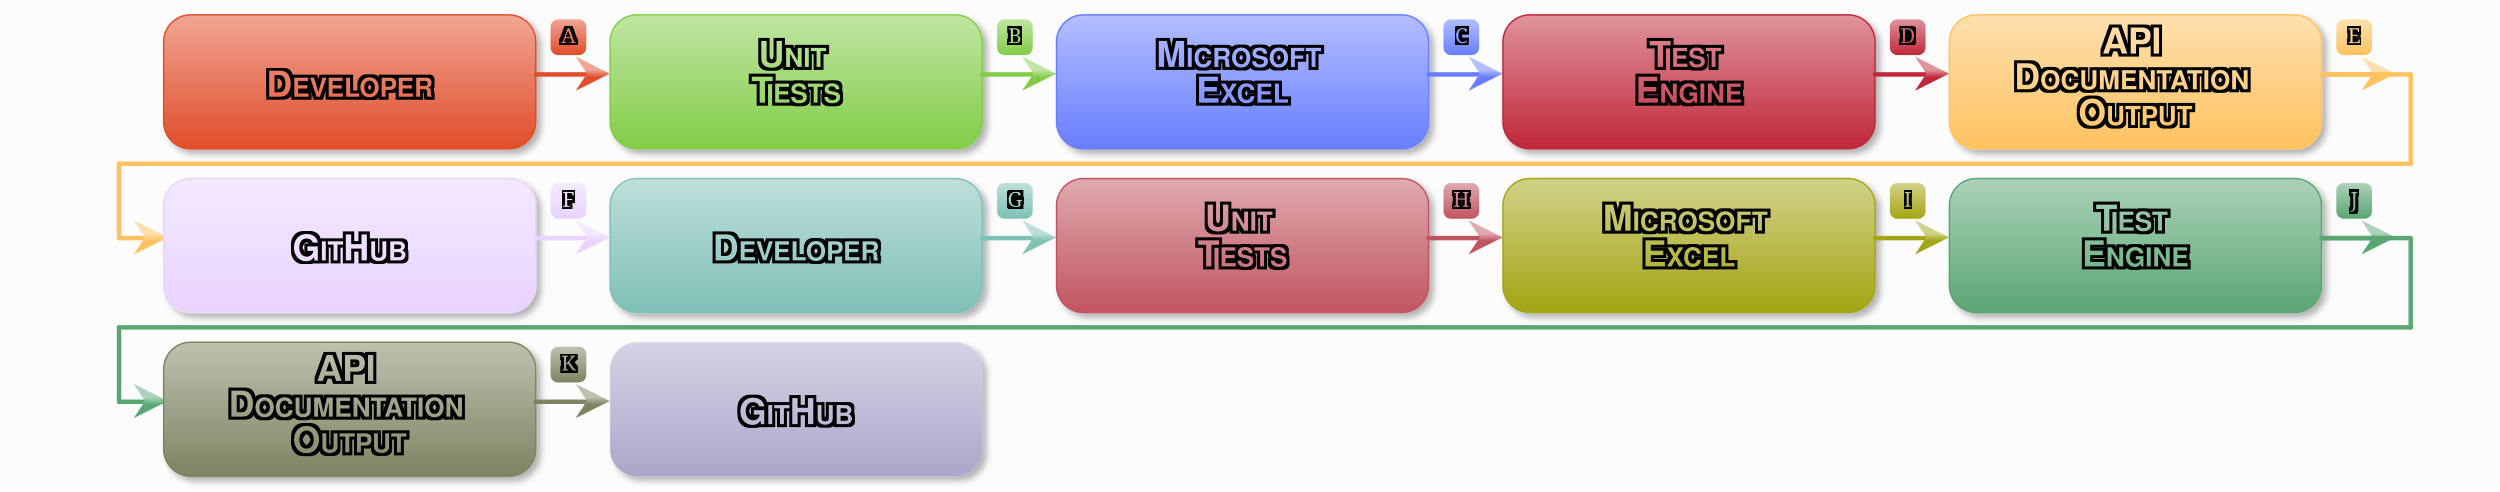
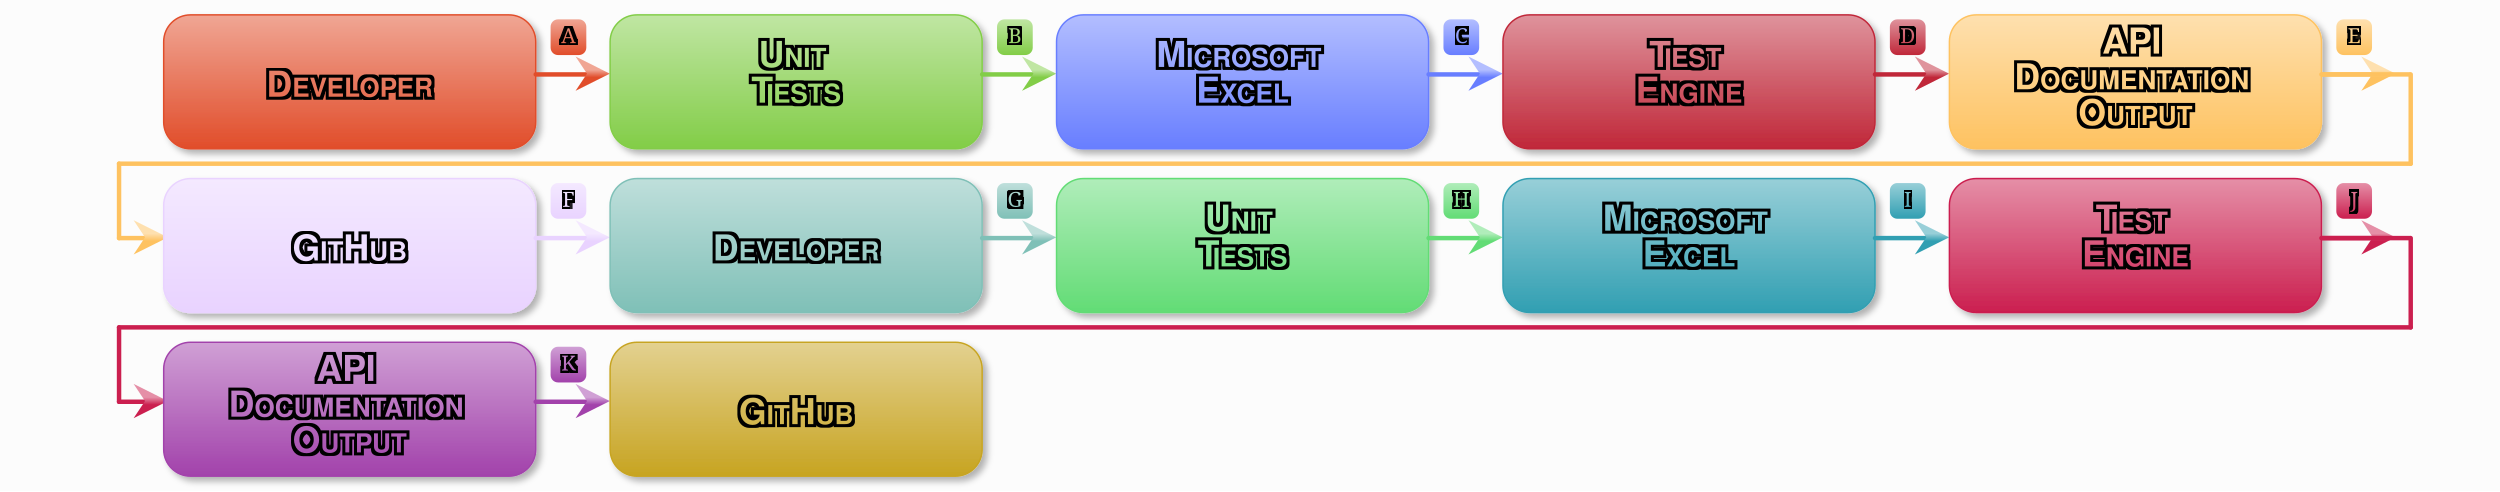
- <svg xmlns="http://www.w3.org/2000/svg" width="1344.0" height="264.0" viewBox="0 0 1680.0 330.0" id="diag">
+ <svg xmlns="http://www.w3.org/2000/svg" xmlns:xlink="http://www.w3.org/1999/xlink" width="1344.0" height="264.0" viewBox="0 0 1680.0 330.0" id="diag">
  <defs>
    <linearGradient id="grad0" x2="0%" y2="100%">
      <stop class="stop1" offset="0%" stop-color="#f0a694" />
      <stop class="stop2" offset="50%" stop-color="#e8795f" />
      <stop class="stop3" offset="100%" stop-color="#E14D2A" />
    </linearGradient>
    <linearGradient id="grad1" x2="0%" y2="100%">
      <stop class="stop1" offset="0%" stop-color="#c0e6a3" />
      <stop class="stop2" offset="50%" stop-color="#a1d975" />
      <stop class="stop3" offset="100%" stop-color="#82CD47" />
    </linearGradient>
    <linearGradient id="grad2" x2="0%" y2="100%">
      <stop class="stop1" offset="0%" stop-color="#b3beff" />
      <stop class="stop2" offset="50%" stop-color="#8d9eff" />
      <stop class="stop3" offset="100%" stop-color="#687EFF" />
    </linearGradient>
    <linearGradient id="grad3" x2="0%" y2="100%">
      <stop class="stop1" offset="0%" stop-color="#df939c" />
      <stop class="stop2" offset="50%" stop-color="#cf5d6a" />
      <stop class="stop3" offset="100%" stop-color="#C02739" />
    </linearGradient>
    <linearGradient id="grad4" x2="0%" y2="100%">
      <stop class="stop1" offset="0%" stop-color="#fee0af" />
      <stop class="stop2" offset="50%" stop-color="#fed187" />
      <stop class="stop3" offset="100%" stop-color="#FEC260" />
    </linearGradient>
    <linearGradient id="grad5" x2="0%" y2="100%">
      <stop class="stop1" offset="0%" stop-color="#f4e9ff" />
      <stop class="stop2" offset="50%" stop-color="#eedeff" />
      <stop class="stop3" offset="100%" stop-color="#e9d3ff" />
    </linearGradient>
    <linearGradient id="grad6" x2="0%" y2="100%">
      <stop class="stop1" offset="0%" stop-color="#bfdfdb" />
      <stop class="stop2" offset="50%" stop-color="#9fcfc9" />
      <stop class="stop3" offset="100%" stop-color="#7fc0b7" />
    </linearGradient>
    <linearGradient id="grad7" x2="0%" y2="100%">
-       <stop class="stop1" offset="0%" stop-color="#e0aaaf" />
-       <stop class="stop2" offset="50%" stop-color="#d07f87" />
-       <stop class="stop3" offset="100%" stop-color="#c1555f" />
+       <stop class="stop1" offset="0%" stop-color="#b0edba" />
+       <stop class="stop2" offset="50%" stop-color="#89e497" />
+       <stop class="stop3" offset="100%" stop-color="#62dc75" />
    </linearGradient>
    <linearGradient id="grad8" x2="0%" y2="100%">
-       <stop class="stop1" offset="0%" stop-color="#d1d289" />
-       <stop class="stop2" offset="50%" stop-color="#babb4e" />
-       <stop class="stop3" offset="100%" stop-color="#a4a513" />
+       <stop class="stop1" offset="0%" stop-color="#98cfd8" />
+       <stop class="stop2" offset="50%" stop-color="#64b7c5" />
+       <stop class="stop3" offset="100%" stop-color="#319fb2" />
    </linearGradient>
    <linearGradient id="grad9" x2="0%" y2="100%">
-       <stop class="stop1" offset="0%" stop-color="#acd2b9" />
-       <stop class="stop2" offset="50%" stop-color="#83bc96" />
-       <stop class="stop3" offset="100%" stop-color="#5aa673" />
+       <stop class="stop1" offset="0%" stop-color="#e58fa7" />
+       <stop class="stop2" offset="50%" stop-color="#d8577b" />
+       <stop class="stop3" offset="100%" stop-color="#cb1f4f" />
    </linearGradient>
    <linearGradient id="grad10" x2="0%" y2="100%">
-       <stop class="stop1" offset="0%" stop-color="#bfc1b0" />
-       <stop class="stop2" offset="50%" stop-color="#9fa288" />
-       <stop class="stop3" offset="100%" stop-color="#808361" />
+       <stop class="stop1" offset="0%" stop-color="#d0a0d5" />
+       <stop class="stop2" offset="50%" stop-color="#b971c0" />
+       <stop class="stop3" offset="100%" stop-color="#a242ab" />
    </linearGradient>
    <linearGradient id="grad11" x2="0%" y2="100%">
-       <stop class="stop1" offset="0%" stop-color="#d4d3e4" />
-       <stop class="stop2" offset="50%" stop-color="#bfbdd7" />
-       <stop class="stop3" offset="100%" stop-color="#aaa7ca" />
+       <stop class="stop1" offset="0%" stop-color="#e3d190" />
+       <stop class="stop2" offset="50%" stop-color="#d5ba58" />
+       <stop class="stop3" offset="100%" stop-color="#c7a421" />
    </linearGradient>
    <linearGradient id="grad12" x2="0%" y2="100%">
-       <stop class="stop1" offset="0%" stop-color="#bfc28d" />
-       <stop class="stop2" offset="50%" stop-color="#9fa354" />
-       <stop class="stop3" offset="100%" stop-color="#80851b" />
+       <stop class="stop1" offset="0%" stop-color="#8facb2" />
+       <stop class="stop2" offset="50%" stop-color="#57838c" />
+       <stop class="stop3" offset="100%" stop-color="#1f5a66" />
    </linearGradient>
    <filter id="filter">
      <feMorphology in="SourceAlpha" operator="dilate" radius="2" result="OUTLINE" />
      <feComposite operator="out" in="OUTLINE" in2="SourceAlpha" />
    </filter>
    <filter id="poly" x="0" y="0" width="200%" height="200%">
      <feOffset result="offOut" in="SourceGraphic" dx="10" dy="15" />
      <feGaussianBlur result="blurOut" in="offOut" stdDeviation="5" />
      <feBlend in="SourceGraphic" in2="blurOut" mode="normal" />
    </filter>
    <filter id="shadow2">
      <feDropShadow dx="-0.8" dy="-0.8" stdDeviation="0" flood-color="pink" flood-opacity="0.5" />
    </filter>
    <style>
-             .shadowed {
-                 -webkit-filter: drop-shadow(3px 3px 2px rgba(0, 0, 0, .3));
-                 filter: drop-shadow(3px 3px 2px rgba(0, 0, 0, .3));
-             }
- 
-             .filtered {
-                 filter: url(#filter);
-                 fill: black;
-                 font-family: 'Ultra', serif;
-                 font-size: 100px;
- 
-             }
- 
-             .filtered-small {
-                 filter: url(#filter);
-                 fill: black;
-                 font-family: 'Ultra', serif;
-                 font-size: 14px;
- 
-             }
- 
-             .glass:after, .glass:before {
-                 content: "";
-                 display: block;
-                 position: absolute
-             }
- 
-             .glass {
-                 overflow: hidden;
-                 color: #fff;
-                 text-shadow: 0 1px 2px rgba(0, 0, 0, .7);
-                 background-image: radial-gradient(circle at center, rgba(0, 167, 225, .25), rgba(0, 110, 149, .5));
-                 box-shadow: 0 5px 10px rgba(0, 0, 0, .75), inset 0 0 0 2px rgba(0, 0, 0, .3), inset 0 -6px 6px -3px rgba(0, 129, 174, .2);
-                 position: relative
-             }
- 
-             .glass:after {
-                 background: rgba(0, 167, 225, .2);
-                 z-index: 0;
-                 height: 100%;
-                 width: 100%;
-                 top: 0;
-                 left: 0;
-                 backdrop-filter: blur(3px) saturate(400%);
-                 -webkit-backdrop-filter: blur(3px) saturate(400%)
-             }
- 
-             .glass:before {
-                 width: calc(100% -
-                 4px);
-                 height: 35px;
-                 background-image: linear-gradient(rgba(255, 255, 255, .7), rgba(255, 255, 255, 0));
-                 top: 2px;
-                 left: 2px;
-                 border-radius: 30px 30px 200px 200px;
-                 opacity: .7
-             }
- 
-             .glass:hover {
-                 text-shadow: 0 1px 2px rgba(0, 0, 0, .9)
-             }
- 
-             .glass:hover:before {
-                 opacity: 1
-             }
- 
-             .glass:active {
-                 text-shadow: 0 0 2px rgba(0, 0, 0, .9);
-                 box-shadow: 0 3px 8px rgba(0, 0, 0, .75), inset 0 0 0 2px rgba(0, 0, 0, .3), inset 0 -6px 6px -3px rgba(0, 129, 174, .2)
-             }
- 
-             .glass:active:before {
-                 height: 25px
-             }
- 
-             .boxText {
-                 font-size: 24px;
-                 font-family: 'Inter var', system-ui, 'Helvetica Neue', Helvetica, Arial, sans-serif;
-                 font-variant: small-caps;
-                 font-weight: bold;
-             }
-         </style>
+            .shadowed {
+                -webkit-filter: drop-shadow( 3px 3px 2px rgba(0, 0, 0, .3));
+                filter: drop-shadow( 3px 3px 2px rgba(0, 0, 0, .3));
+            }
+            .filtered {
+                filter: url(#filter);
+                fill: black;
+                font-family: 'Ultra', serif;
+                font-size: 100px;
+ 
+            }
+            .filtered-small {
+                filter: url(#filter);
+                fill: black;
+                font-family: 'Ultra', serif;
+                font-size: 14px;
+ 
+            }
+ 
+            .glass:after,.glass:before{content:"";display:block;position:absolute}.glass{overflow:hidden;color:#fff;text-shadow:0
+            1px 2px rgba(0,0,0,.7);background-image:radial-gradient(circle at
+            center,rgba(0,167,225,.25),rgba(0,110,149,.5));box-shadow:0 5px 10px rgba(0,0,0,.75),inset 0 0 0 2px
+            rgba(0,0,0,.3),inset 0 -6px 6px -3px
+            rgba(0,129,174,.2);position:relative}.glass:after{background:rgba(0,167,225,.2);z-index:0;height:100%;width:100%;top:0;left:0;backdrop-filter:blur(3px)
+            saturate(400%);-webkit-backdrop-filter:blur(3px) saturate(400%)}.glass:before{width:calc(100% -
+            4px);height:35px;background-image:linear-gradient(rgba(255,255,255,.7),rgba(255,255,255,0));top:2px;left:2px;border-radius:30px
+            30px 200px 200px;opacity:.7}.glass:hover{text-shadow:0 1px 2px
+            rgba(0,0,0,.9)}.glass:hover:before{opacity:1}.glass:active{text-shadow:0 0 2px rgba(0,0,0,.9);box-shadow:0
+            3px 8px rgba(0,0,0,.75),inset 0 0 0 2px rgba(0,0,0,.3),inset 0 -6px 6px -3px
+            rgba(0,129,174,.2)}.glass:active:before{height:25px}
+ 
+            .boxText {
+                font-size:24px;
+                font-family: 'Inter var', system-ui, 'Helvetica Neue', Helvetica, Arial, sans-serif;
+                font-variant: small-caps;
+                font-weight: bold;
+            }
+        </style>
    <polygon id="ppoint" points="0,5 1.667,2.5 0,0 5,2.5" stroke-width="7" />
    <rect id="bbox" class="shadowed" width="250" height="90" ry="18" rx="18" />
    <path id="hconnector" d="M260,50.0 h34" stroke-width="3" stroke-linecap="round" stroke-linejoin="round" />
    <path id="vconnector" d="M135,100 v34" stroke-width="3" stroke-linecap="round" stroke-linejoin="round" />
  </defs>
  <rect width="100%" height="100%" fill="#fcfcfc" />
  <g transform="translate(100,0)">
    <g transform="translate(0,0)">
-       <use href="#bbox" x="10" y="10" fill="url(#grad0)" stroke="#E14D2A" />
+       <use xlink:href="#bbox" x="10" y="10" fill="url(#grad0)" stroke="#E14D2A" />
      <text x="135" y="65" text-anchor="middle" class="filtered glass boxText">
        <tspan x="135">Developer</tspan>
      </text>
-       <use href="#hconnector" stroke="#E14D2A" fill="url(#grad0)" />
-       <g transform="translate(297,47)">
-         <use href="#ppoint" fill="url(#grad0)" stroke-width="7" stroke="url(#grad0)" />
+       <use xlink:href="#hconnector" stroke="#E14D2A" fill="url(#grad0)" />
+       <g transform="translate(297,47)">
+         <use xlink:href="#ppoint" fill="url(#grad0)" stroke-width="7" stroke="url(#grad0)" />
      </g>
      <rect x="270" y="13" height="24" width="24" fill="url(#grad0)" rx="5" ry="5" />
      <text x="282" y="29" fill="#111111" text-anchor="middle" class="filtered-small glass">A</text>
    </g>
    <g transform="translate(300,0)">
-       <use href="#bbox" x="10" y="10" fill="url(#grad1)" stroke="#82CD47" />
+       <use xlink:href="#bbox" x="10" y="10" fill="url(#grad1)" stroke="#82CD47" />
      <text x="135" y="45" text-anchor="middle" class="filtered glass boxText">
        <tspan x="135">Unit</tspan>
        <tspan x="135" dy="24">Tests</tspan>
      </text>
-       <use href="#hconnector" stroke="#82CD47" fill="url(#grad1)" />
-       <g transform="translate(297,47)">
-         <use href="#ppoint" fill="url(#grad1)" stroke-width="7" stroke="url(#grad1)" />
+       <use xlink:href="#hconnector" stroke="#82CD47" fill="url(#grad1)" />
+       <g transform="translate(297,47)">
+         <use xlink:href="#ppoint" fill="url(#grad1)" stroke-width="7" stroke="url(#grad1)" />
      </g>
      <rect x="270" y="13" height="24" width="24" fill="url(#grad1)" rx="5" ry="5" />
      <text x="282" y="29" fill="#111111" text-anchor="middle" class="filtered-small glass">B</text>
    </g>
    <g transform="translate(600,0)">
-       <use href="#bbox" x="10" y="10" fill="url(#grad2)" stroke="#687EFF" />
+       <use xlink:href="#bbox" x="10" y="10" fill="url(#grad2)" stroke="#687EFF" />
      <text x="135" y="45" text-anchor="middle" class="filtered glass boxText">
        <tspan x="135">Microsoft</tspan>
        <tspan x="135" dy="24">Excel</tspan>
      </text>
-       <use href="#hconnector" stroke="#687EFF" fill="url(#grad2)" />
-       <g transform="translate(297,47)">
-         <use href="#ppoint" fill="url(#grad2)" stroke-width="7" stroke="url(#grad2)" />
+       <use xlink:href="#hconnector" stroke="#687EFF" fill="url(#grad2)" />
+       <g transform="translate(297,47)">
+         <use xlink:href="#ppoint" fill="url(#grad2)" stroke-width="7" stroke="url(#grad2)" />
      </g>
      <rect x="270" y="13" height="24" width="24" fill="url(#grad2)" rx="5" ry="5" />
      <text x="282" y="29" fill="#111111" text-anchor="middle" class="filtered-small glass">C</text>
    </g>
    <g transform="translate(900,0)">
-       <use href="#bbox" x="10" y="10" fill="url(#grad3)" stroke="#C02739" />
+       <use xlink:href="#bbox" x="10" y="10" fill="url(#grad3)" stroke="#C02739" />
      <text x="135" y="45" text-anchor="middle" class="filtered glass boxText">
        <tspan x="135">Test</tspan>
        <tspan x="135" dy="24">Engine</tspan>
      </text>
-       <use href="#hconnector" stroke="#C02739" fill="url(#grad3)" />
-       <g transform="translate(297,47)">
-         <use href="#ppoint" fill="url(#grad3)" stroke-width="7" stroke="url(#grad3)" />
+       <use xlink:href="#hconnector" stroke="#C02739" fill="url(#grad3)" />
+       <g transform="translate(297,47)">
+         <use xlink:href="#ppoint" fill="url(#grad3)" stroke-width="7" stroke="url(#grad3)" />
      </g>
      <rect x="270" y="13" height="24" width="24" fill="url(#grad3)" rx="5" ry="5" />
      <text x="282" y="29" fill="#111111" text-anchor="middle" class="filtered-small glass">D</text>
    </g>
    <g transform="translate(1200,0)">
-       <use href="#bbox" x="10" y="10" fill="url(#grad4)" stroke="#FEC260" />
+       <use xlink:href="#bbox" x="10" y="10" fill="url(#grad4)" stroke="#FEC260" />
      <text x="135" y="36" text-anchor="middle" class="filtered glass boxText">
        <tspan x="135">API</tspan>
        <tspan x="135" dy="24">Documentation</tspan>
        <tspan x="135" dy="24">Output</tspan>
      </text>
-       <use href="#hconnector" stroke="#FEC260" fill="url(#grad4)" />
-       <g transform="translate(297,47)">
-         <use href="#ppoint" fill="url(#grad4)" stroke-width="7" stroke="url(#grad4)" />
+       <use xlink:href="#hconnector" stroke="#FEC260" fill="url(#grad4)" />
+       <g transform="translate(297,47)">
+         <use xlink:href="#ppoint" fill="url(#grad4)" stroke-width="7" stroke="url(#grad4)" />
      </g>
      <rect x="270" y="13" height="24" width="24" fill="url(#grad4)" rx="5" ry="5" />
      <text x="282" y="29" fill="#111111" text-anchor="middle" class="filtered-small glass">E</text>
      <g transform="translate(260,50)">
        <path d="M0,0 L60,0" fill="#111111" stroke-width="3" stroke="#FEC260" />
        <line x1="60" x2="60" y1="0" y2="60" stroke-width="3" stroke="#FEC260" stroke-linecap="round" stroke-linejoin="round" />
        <line x1="60" x2="-1480" y1="60" y2="60" stroke-width="3" stroke="#FEC260" stroke-linecap="round" stroke-linejoin="round" />
        <line x1="-1480" x2="-1480" y1="110" y2="60" stroke-width="3" stroke="#FEC260" stroke-linecap="round" stroke-linejoin="round" />
-         <line x1="-1480" x2="-1400" y1="110" y2="110" stroke-width="3" stroke="#FEC260" stroke-linecap="round" stroke-linejoin="round" />
+         <line x1="-1480" x2="-1460" y1="110" y2="110" stroke-width="3" stroke="#FEC260" stroke-linecap="round" stroke-linejoin="round" />
        <g transform="translate(-1460,107)">
-           <use href="#ppoint" fill="url(#grad4)" stroke-width="7" stroke="url(#grad4)" />
+           <use xlink:href="#ppoint" fill="url(#grad4)" stroke-width="7" stroke="url(#grad4)" />
        </g>
      </g>
    </g>
    <g transform="translate(0,110)">
-       <use href="#bbox" x="10" y="10" fill="url(#grad5)" stroke="#e9d3ff" />
+       <use xlink:href="#bbox" x="10" y="10" fill="url(#grad5)" stroke="#e9d3ff" />
      <text x="135" y="65" text-anchor="middle" class="filtered glass boxText">
        <tspan x="135">GitHub</tspan>
      </text>
-       <use href="#hconnector" stroke="#e9d3ff" fill="url(#grad5)" />
-       <g transform="translate(297,47)">
-         <use href="#ppoint" fill="url(#grad5)" stroke-width="7" stroke="url(#grad5)" />
+       <use xlink:href="#hconnector" stroke="#e9d3ff" fill="url(#grad5)" />
+       <g transform="translate(297,47)">
+         <use xlink:href="#ppoint" fill="url(#grad5)" stroke-width="7" stroke="url(#grad5)" />
      </g>
      <rect x="270" y="13" height="24" width="24" fill="url(#grad5)" rx="5" ry="5" />
      <text x="282" y="29" fill="#111111" text-anchor="middle" class="filtered-small glass">F</text>
    </g>
    <g transform="translate(300,110)">
-       <use href="#bbox" x="10" y="10" fill="url(#grad6)" stroke="#7fc0b7" />
+       <use xlink:href="#bbox" x="10" y="10" fill="url(#grad6)" stroke="#7fc0b7" />
      <text x="135" y="65" text-anchor="middle" class="filtered glass boxText">
        <tspan x="135">Developer</tspan>
      </text>
-       <use href="#hconnector" stroke="#7fc0b7" fill="url(#grad6)" />
-       <g transform="translate(297,47)">
-         <use href="#ppoint" fill="url(#grad6)" stroke-width="7" stroke="url(#grad6)" />
+       <use xlink:href="#hconnector" stroke="#7fc0b7" fill="url(#grad6)" />
+       <g transform="translate(297,47)">
+         <use xlink:href="#ppoint" fill="url(#grad6)" stroke-width="7" stroke="url(#grad6)" />
      </g>
      <rect x="270" y="13" height="24" width="24" fill="url(#grad6)" rx="5" ry="5" />
      <text x="282" y="29" fill="#111111" text-anchor="middle" class="filtered-small glass">G</text>
    </g>
    <g transform="translate(600,110)">
-       <use href="#bbox" x="10" y="10" fill="url(#grad7)" stroke="#c1555f" />
+       <use xlink:href="#bbox" x="10" y="10" fill="url(#grad7)" stroke="#62dc75" />
      <text x="135" y="45" text-anchor="middle" class="filtered glass boxText">
        <tspan x="135">Unit</tspan>
        <tspan x="135" dy="24">Tests</tspan>
      </text>
-       <use href="#hconnector" stroke="#c1555f" fill="url(#grad7)" />
-       <g transform="translate(297,47)">
-         <use href="#ppoint" fill="url(#grad7)" stroke-width="7" stroke="url(#grad7)" />
+       <use xlink:href="#hconnector" stroke="#62dc75" fill="url(#grad7)" />
+       <g transform="translate(297,47)">
+         <use xlink:href="#ppoint" fill="url(#grad7)" stroke-width="7" stroke="url(#grad7)" />
      </g>
      <rect x="270" y="13" height="24" width="24" fill="url(#grad7)" rx="5" ry="5" />
      <text x="282" y="29" fill="#111111" text-anchor="middle" class="filtered-small glass">H</text>
    </g>
    <g transform="translate(900,110)">
-       <use href="#bbox" x="10" y="10" fill="url(#grad8)" stroke="#a4a513" />
+       <use xlink:href="#bbox" x="10" y="10" fill="url(#grad8)" stroke="#319fb2" />
      <text x="135" y="45" text-anchor="middle" class="filtered glass boxText">
        <tspan x="135">Microsoft</tspan>
        <tspan x="135" dy="24">Excel</tspan>
      </text>
-       <use href="#hconnector" stroke="#a4a513" fill="url(#grad8)" />
-       <g transform="translate(297,47)">
-         <use href="#ppoint" fill="url(#grad8)" stroke-width="7" stroke="url(#grad8)" />
+       <use xlink:href="#hconnector" stroke="#319fb2" fill="url(#grad8)" />
+       <g transform="translate(297,47)">
+         <use xlink:href="#ppoint" fill="url(#grad8)" stroke-width="7" stroke="url(#grad8)" />
      </g>
      <rect x="270" y="13" height="24" width="24" fill="url(#grad8)" rx="5" ry="5" />
      <text x="282" y="29" fill="#111111" text-anchor="middle" class="filtered-small glass">I</text>
    </g>
    <g transform="translate(1200,110)">
-       <use href="#bbox" x="10" y="10" fill="url(#grad9)" stroke="#5aa673" />
+       <use xlink:href="#bbox" x="10" y="10" fill="url(#grad9)" stroke="#cb1f4f" />
      <text x="135" y="45" text-anchor="middle" class="filtered glass boxText">
        <tspan x="135">Test</tspan>
        <tspan x="135" dy="24">Engine</tspan>
      </text>
-       <use href="#hconnector" stroke="#5aa673" fill="url(#grad9)" />
-       <g transform="translate(297,47)">
-         <use href="#ppoint" fill="url(#grad9)" stroke-width="7" stroke="url(#grad9)" />
+       <use xlink:href="#hconnector" stroke="#cb1f4f" fill="url(#grad9)" />
+       <g transform="translate(297,47)">
+         <use xlink:href="#ppoint" fill="url(#grad9)" stroke-width="7" stroke="url(#grad9)" />
      </g>
      <rect x="270" y="13" height="24" width="24" fill="url(#grad9)" rx="5" ry="5" />
      <text x="282" y="29" fill="#111111" text-anchor="middle" class="filtered-small glass">J</text>
      <g transform="translate(260,50)">
-         <path d="M0,0 L60,0" fill="#111111" stroke-width="3" stroke="#5aa673" />
-         <line x1="60" x2="60" y1="0" y2="60" stroke-width="3" stroke="#5aa673" stroke-linecap="round" stroke-linejoin="round" />
-         <line x1="60" x2="-1480" y1="60" y2="60" stroke-width="3" stroke="#5aa673" stroke-linecap="round" stroke-linejoin="round" />
-         <line x1="-1480" x2="-1480" y1="110" y2="60" stroke-width="3" stroke="#5aa673" stroke-linecap="round" stroke-linejoin="round" />
-         <line x1="-1480" x2="-1400" y1="110" y2="110" stroke-width="3" stroke="#5aa673" stroke-linecap="round" stroke-linejoin="round" />
+         <path d="M0,0 L60,0" fill="#111111" stroke-width="3" stroke="#cb1f4f" />
+         <line x1="60" x2="60" y1="0" y2="60" stroke-width="3" stroke="#cb1f4f" stroke-linecap="round" stroke-linejoin="round" />
+         <line x1="60" x2="-1480" y1="60" y2="60" stroke-width="3" stroke="#cb1f4f" stroke-linecap="round" stroke-linejoin="round" />
+         <line x1="-1480" x2="-1480" y1="110" y2="60" stroke-width="3" stroke="#cb1f4f" stroke-linecap="round" stroke-linejoin="round" />
+         <line x1="-1480" x2="-1460" y1="110" y2="110" stroke-width="3" stroke="#cb1f4f" stroke-linecap="round" stroke-linejoin="round" />
        <g transform="translate(-1460,107)">
-           <use href="#ppoint" fill="url(#grad9)" stroke-width="7" stroke="url(#grad9)" />
+           <use xlink:href="#ppoint" fill="url(#grad9)" stroke-width="7" stroke="url(#grad9)" />
        </g>
      </g>
    </g>
    <g transform="translate(0,220)">
-       <use href="#bbox" x="10" y="10" fill="url(#grad10)" stroke="#808361" />
+       <use xlink:href="#bbox" x="10" y="10" fill="url(#grad10)" stroke="#a242ab" />
      <text x="135" y="36" text-anchor="middle" class="filtered glass boxText">
        <tspan x="135">API</tspan>
        <tspan x="135" dy="24">Documentation</tspan>
        <tspan x="135" dy="24">Output</tspan>
      </text>
-       <use href="#hconnector" stroke="#808361" fill="url(#grad10)" />
-       <g transform="translate(297,47)">
-         <use href="#ppoint" fill="url(#grad10)" stroke-width="7" stroke="url(#grad10)" />
+       <use xlink:href="#hconnector" stroke="#a242ab" fill="url(#grad10)" />
+       <g transform="translate(297,47)">
+         <use xlink:href="#ppoint" fill="url(#grad10)" stroke-width="7" stroke="url(#grad10)" />
      </g>
      <rect x="270" y="13" height="24" width="24" fill="url(#grad10)" rx="5" ry="5" />
      <text x="282" y="29" fill="#111111" text-anchor="middle" class="filtered-small glass">K</text>
    </g>
    <g transform="translate(300,220)">
-       <use href="#bbox" x="10" y="10" fill="url(#grad11)" />
+       <use xlink:href="#bbox" x="10" y="10" fill="url(#grad11)" stroke="#c7a421" />
      <text x="135" y="65" text-anchor="middle" class="filtered glass boxText">
        <tspan x="135">GitHub</tspan>
      </text>
    </g>
  </g>
</svg>
